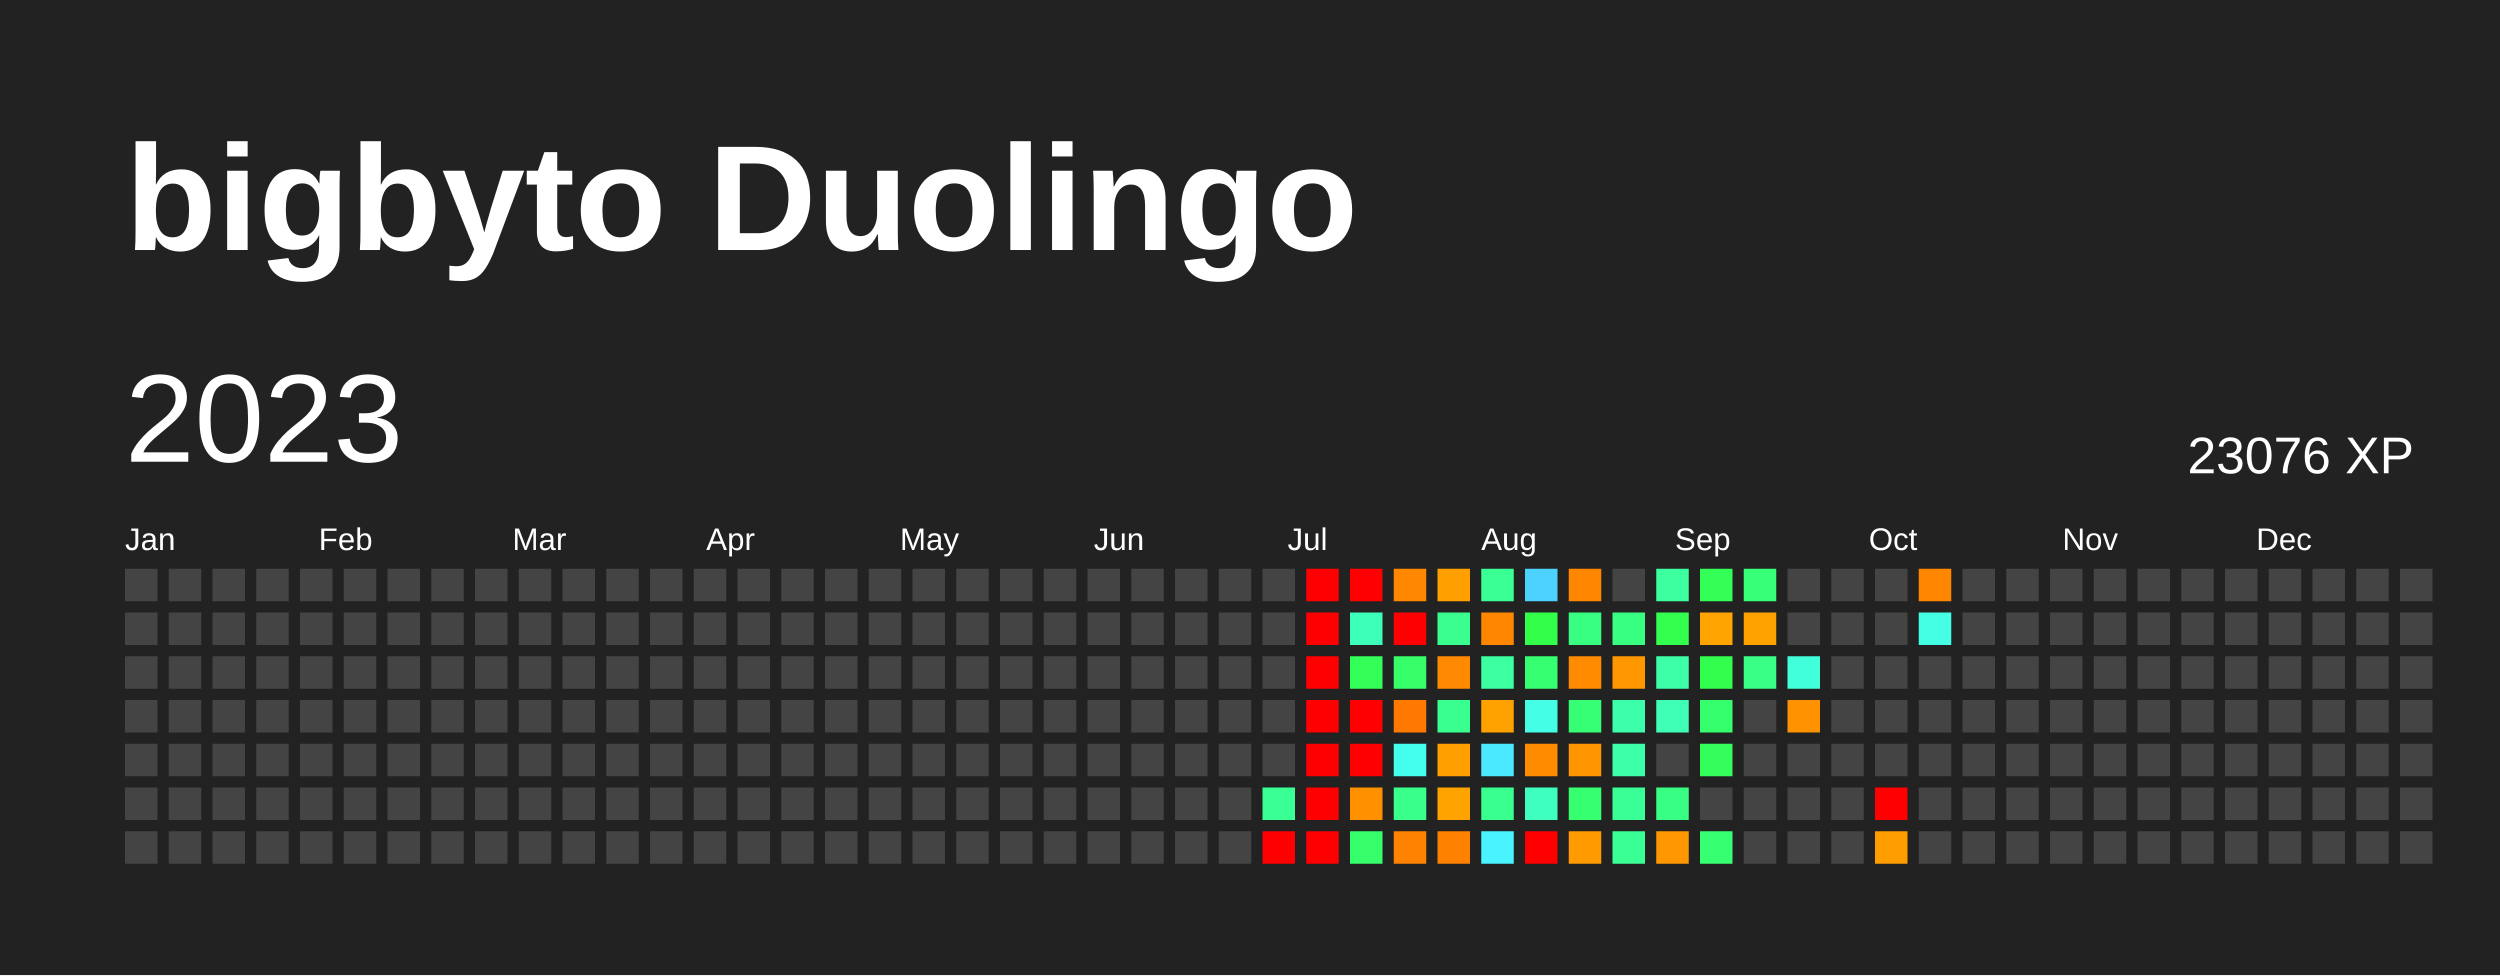
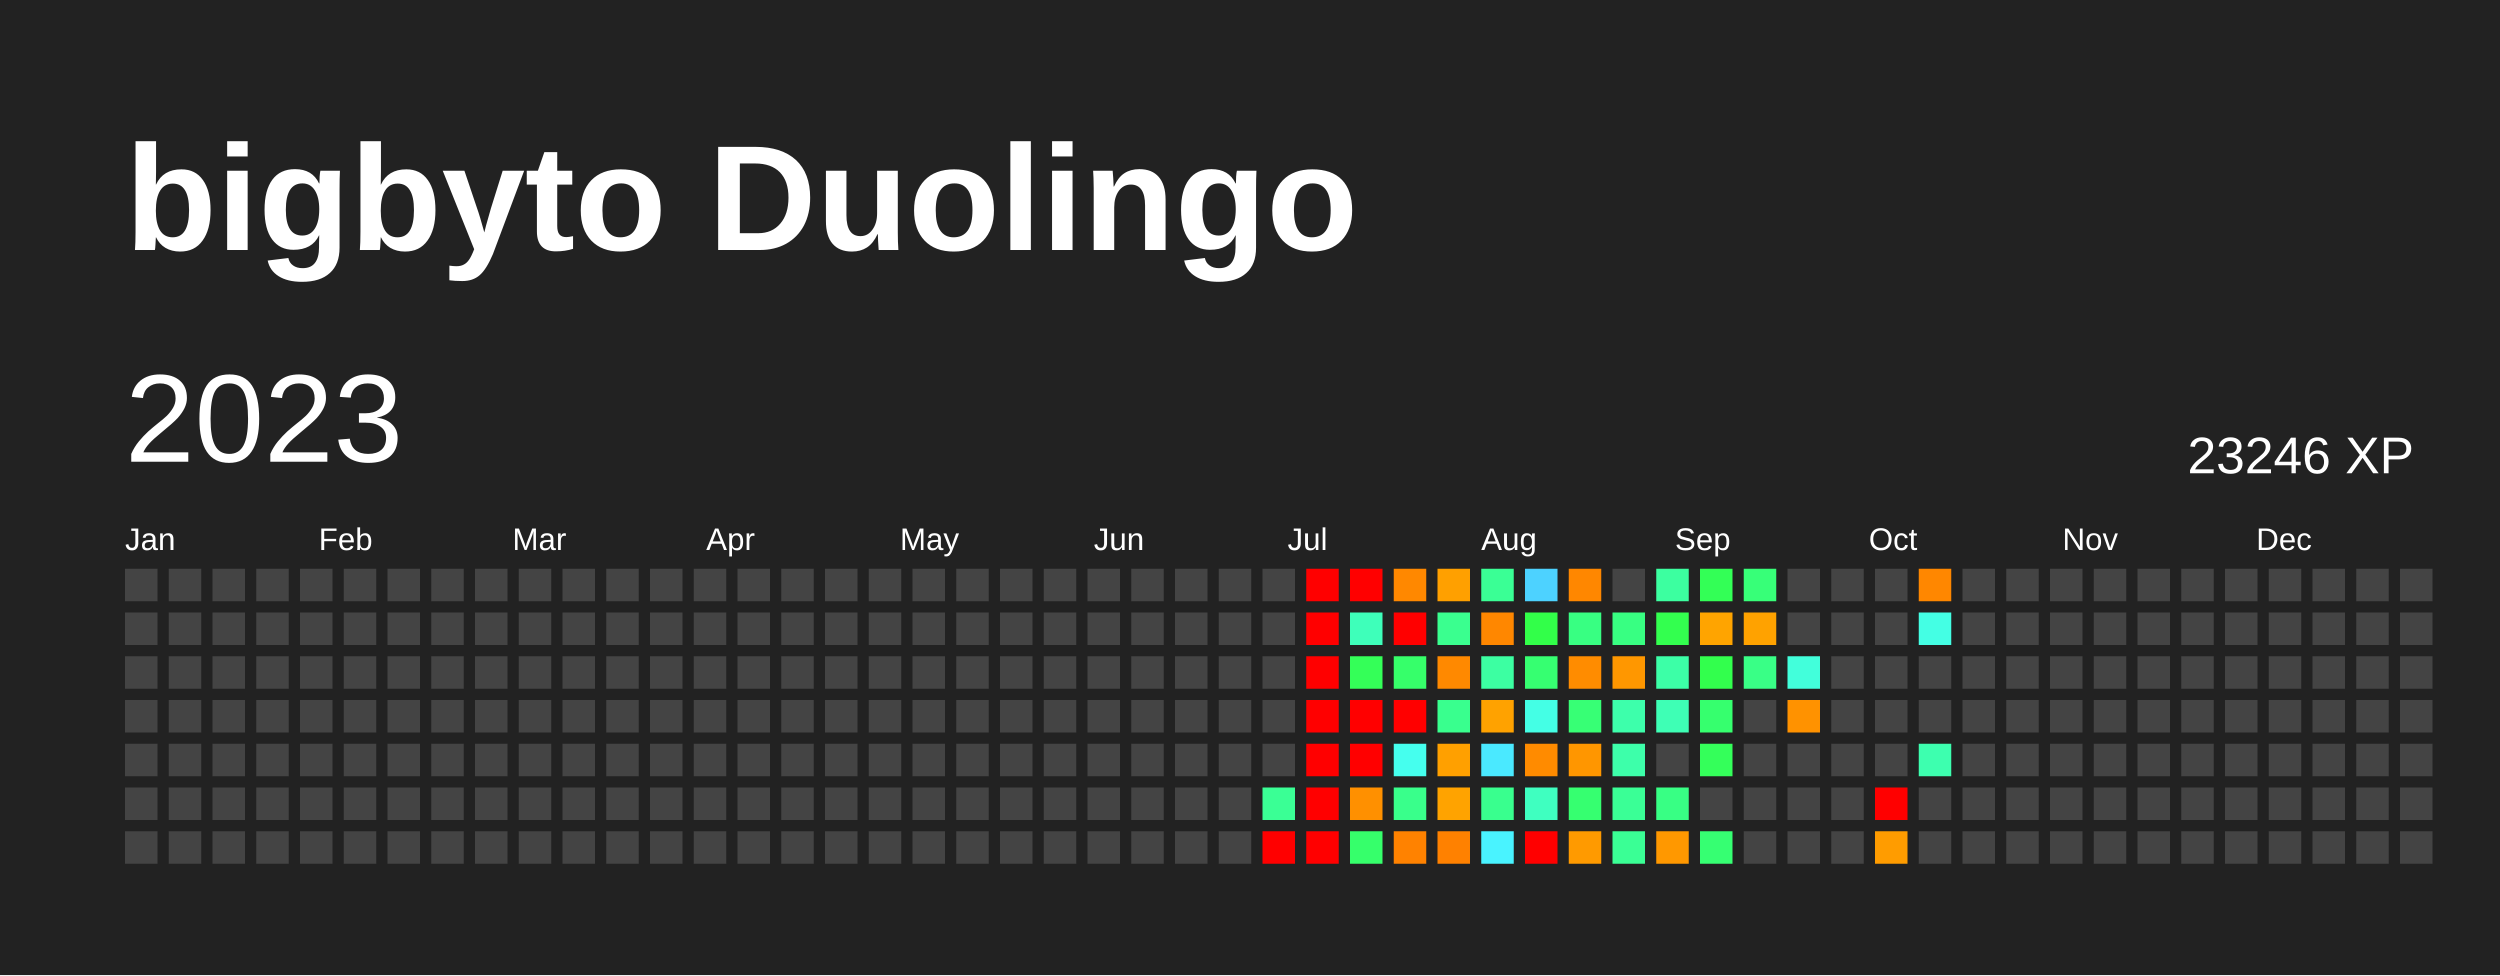
<svg xmlns="http://www.w3.org/2000/svg" baseProfile="full" height="78mm" version="1.1" viewBox="0,0,200,78" width="200mm">
  <defs />
  <rect fill="#222222" height="78" width="200" x="0" y="0" />
  <text fill="#FFFFFF" style="font-size:12px; font-family:Arial; font-weight:bold;" x="10" y="20">bigbyto Duolingo</text>
  <text dominant-baseline="hanging" fill="#FFFFFF" style="font-size:10.0px; font-family:Arial;" x="10" y="30">2023</text>
-   <text dominant-baseline="hanging" fill="#FFFFFF" style="font-size:4.125px; font-family:Arial;" x="175" y="35">23076 XP</text>
+   <text dominant-baseline="hanging" fill="#FFFFFF" style="font-size:4.125px; font-family:Arial;" x="175" y="35">23246 XP</text>
  <text fill="#FFFFFF" style="font-size:2.5px; font-family:Arial" x="10.0" y="44">Jan</text>
  <text fill="#FFFFFF" style="font-size:2.5px; font-family:Arial" x="25.5" y="44">Feb</text>
  <text fill="#FFFFFF" style="font-size:2.5px; font-family:Arial" x="41.0" y="44">Mar</text>
  <text fill="#FFFFFF" style="font-size:2.5px; font-family:Arial" x="56.5" y="44">Apr</text>
  <text fill="#FFFFFF" style="font-size:2.5px; font-family:Arial" x="72.0" y="44">May</text>
  <text fill="#FFFFFF" style="font-size:2.5px; font-family:Arial" x="87.5" y="44">Jun</text>
  <text fill="#FFFFFF" style="font-size:2.5px; font-family:Arial" x="103.0" y="44">Jul</text>
  <text fill="#FFFFFF" style="font-size:2.5px; font-family:Arial" x="118.5" y="44">Aug</text>
  <text fill="#FFFFFF" style="font-size:2.5px; font-family:Arial" x="134.0" y="44">Sep</text>
  <text fill="#FFFFFF" style="font-size:2.5px; font-family:Arial" x="149.5" y="44">Oct</text>
  <text fill="#FFFFFF" style="font-size:2.5px; font-family:Arial" x="165.0" y="44">Nov</text>
  <text fill="#FFFFFF" style="font-size:2.5px; font-family:Arial" x="180.5" y="44">Dec</text>
  <rect fill="#444444" height="2.6" width="2.6" x="10.0" y="45.5" />
  <rect fill="#444444" height="2.6" width="2.6" x="10.0" y="49.0" />
  <rect fill="#444444" height="2.6" width="2.6" x="10.0" y="52.5" />
  <rect fill="#444444" height="2.6" width="2.6" x="10.0" y="56.0" />
  <rect fill="#444444" height="2.6" width="2.6" x="10.0" y="59.5" />
  <rect fill="#444444" height="2.6" width="2.6" x="10.0" y="63.0" />
  <rect fill="#444444" height="2.6" width="2.6" x="10.0" y="66.5" />
  <rect fill="#444444" height="2.6" width="2.6" x="13.5" y="45.5" />
  <rect fill="#444444" height="2.6" width="2.6" x="13.5" y="49.0" />
  <rect fill="#444444" height="2.6" width="2.6" x="13.5" y="52.5" />
  <rect fill="#444444" height="2.6" width="2.6" x="13.5" y="56.0" />
  <rect fill="#444444" height="2.6" width="2.6" x="13.5" y="59.5" />
  <rect fill="#444444" height="2.6" width="2.6" x="13.5" y="63.0" />
  <rect fill="#444444" height="2.6" width="2.6" x="13.5" y="66.5" />
  <rect fill="#444444" height="2.6" width="2.6" x="17.0" y="45.5" />
  <rect fill="#444444" height="2.6" width="2.6" x="17.0" y="49.0" />
  <rect fill="#444444" height="2.6" width="2.6" x="17.0" y="52.5" />
  <rect fill="#444444" height="2.6" width="2.6" x="17.0" y="56.0" />
  <rect fill="#444444" height="2.6" width="2.6" x="17.0" y="59.5" />
  <rect fill="#444444" height="2.6" width="2.6" x="17.0" y="63.0" />
  <rect fill="#444444" height="2.6" width="2.6" x="17.0" y="66.5" />
  <rect fill="#444444" height="2.6" width="2.6" x="20.5" y="45.5" />
  <rect fill="#444444" height="2.6" width="2.6" x="20.5" y="49.0" />
  <rect fill="#444444" height="2.6" width="2.6" x="20.5" y="52.5" />
  <rect fill="#444444" height="2.6" width="2.6" x="20.5" y="56.0" />
  <rect fill="#444444" height="2.6" width="2.6" x="20.5" y="59.5" />
  <rect fill="#444444" height="2.6" width="2.6" x="20.5" y="63.0" />
  <rect fill="#444444" height="2.6" width="2.6" x="20.5" y="66.5" />
  <rect fill="#444444" height="2.6" width="2.6" x="24.0" y="45.5" />
  <rect fill="#444444" height="2.6" width="2.6" x="24.0" y="49.0" />
  <rect fill="#444444" height="2.6" width="2.6" x="24.0" y="52.5" />
  <rect fill="#444444" height="2.6" width="2.6" x="24.0" y="56.0" />
  <rect fill="#444444" height="2.6" width="2.6" x="24.0" y="59.5" />
  <rect fill="#444444" height="2.6" width="2.6" x="24.0" y="63.0" />
  <rect fill="#444444" height="2.6" width="2.6" x="24.0" y="66.5" />
  <rect fill="#444444" height="2.6" width="2.6" x="27.5" y="45.5" />
  <rect fill="#444444" height="2.6" width="2.6" x="27.5" y="49.0" />
  <rect fill="#444444" height="2.6" width="2.6" x="27.5" y="52.5" />
  <rect fill="#444444" height="2.6" width="2.6" x="27.5" y="56.0" />
  <rect fill="#444444" height="2.6" width="2.6" x="27.5" y="59.5" />
  <rect fill="#444444" height="2.6" width="2.6" x="27.5" y="63.0" />
  <rect fill="#444444" height="2.6" width="2.6" x="27.5" y="66.5" />
  <rect fill="#444444" height="2.6" width="2.6" x="31.0" y="45.5" />
  <rect fill="#444444" height="2.6" width="2.6" x="31.0" y="49.0" />
  <rect fill="#444444" height="2.6" width="2.6" x="31.0" y="52.5" />
  <rect fill="#444444" height="2.6" width="2.6" x="31.0" y="56.0" />
  <rect fill="#444444" height="2.6" width="2.6" x="31.0" y="59.5" />
  <rect fill="#444444" height="2.6" width="2.6" x="31.0" y="63.0" />
  <rect fill="#444444" height="2.6" width="2.6" x="31.0" y="66.5" />
  <rect fill="#444444" height="2.6" width="2.6" x="34.5" y="45.5" />
  <rect fill="#444444" height="2.6" width="2.6" x="34.5" y="49.0" />
  <rect fill="#444444" height="2.6" width="2.6" x="34.5" y="52.5" />
  <rect fill="#444444" height="2.6" width="2.6" x="34.5" y="56.0" />
  <rect fill="#444444" height="2.6" width="2.6" x="34.5" y="59.5" />
  <rect fill="#444444" height="2.6" width="2.6" x="34.5" y="63.0" />
  <rect fill="#444444" height="2.6" width="2.6" x="34.5" y="66.5" />
  <rect fill="#444444" height="2.6" width="2.6" x="38.0" y="45.5" />
  <rect fill="#444444" height="2.6" width="2.6" x="38.0" y="49.0" />
  <rect fill="#444444" height="2.6" width="2.6" x="38.0" y="52.5" />
  <rect fill="#444444" height="2.6" width="2.6" x="38.0" y="56.0" />
  <rect fill="#444444" height="2.6" width="2.6" x="38.0" y="59.5" />
  <rect fill="#444444" height="2.6" width="2.6" x="38.0" y="63.0" />
  <rect fill="#444444" height="2.6" width="2.6" x="38.0" y="66.5" />
  <rect fill="#444444" height="2.6" width="2.6" x="41.5" y="45.5" />
  <rect fill="#444444" height="2.6" width="2.6" x="41.5" y="49.0" />
  <rect fill="#444444" height="2.6" width="2.6" x="41.5" y="52.5" />
  <rect fill="#444444" height="2.6" width="2.6" x="41.5" y="56.0" />
  <rect fill="#444444" height="2.6" width="2.6" x="41.5" y="59.5" />
  <rect fill="#444444" height="2.6" width="2.6" x="41.5" y="63.0" />
  <rect fill="#444444" height="2.6" width="2.6" x="41.5" y="66.5" />
  <rect fill="#444444" height="2.6" width="2.6" x="45.0" y="45.5" />
  <rect fill="#444444" height="2.6" width="2.6" x="45.0" y="49.0" />
  <rect fill="#444444" height="2.6" width="2.6" x="45.0" y="52.5" />
  <rect fill="#444444" height="2.6" width="2.6" x="45.0" y="56.0" />
  <rect fill="#444444" height="2.6" width="2.6" x="45.0" y="59.5" />
  <rect fill="#444444" height="2.6" width="2.6" x="45.0" y="63.0" />
  <rect fill="#444444" height="2.6" width="2.6" x="45.0" y="66.5" />
  <rect fill="#444444" height="2.6" width="2.6" x="48.5" y="45.5" />
  <rect fill="#444444" height="2.6" width="2.6" x="48.5" y="49.0" />
  <rect fill="#444444" height="2.6" width="2.6" x="48.5" y="52.5" />
  <rect fill="#444444" height="2.6" width="2.6" x="48.5" y="56.0" />
  <rect fill="#444444" height="2.6" width="2.6" x="48.5" y="59.5" />
  <rect fill="#444444" height="2.6" width="2.6" x="48.5" y="63.0" />
  <rect fill="#444444" height="2.6" width="2.6" x="48.5" y="66.5" />
  <rect fill="#444444" height="2.6" width="2.6" x="52.0" y="45.5" />
  <rect fill="#444444" height="2.6" width="2.6" x="52.0" y="49.0" />
  <rect fill="#444444" height="2.6" width="2.6" x="52.0" y="52.5" />
  <rect fill="#444444" height="2.6" width="2.6" x="52.0" y="56.0" />
  <rect fill="#444444" height="2.6" width="2.6" x="52.0" y="59.5" />
  <rect fill="#444444" height="2.6" width="2.6" x="52.0" y="63.0" />
  <rect fill="#444444" height="2.6" width="2.6" x="52.0" y="66.5" />
  <rect fill="#444444" height="2.6" width="2.6" x="55.5" y="45.5" />
  <rect fill="#444444" height="2.6" width="2.6" x="55.5" y="49.0" />
  <rect fill="#444444" height="2.6" width="2.6" x="55.5" y="52.5" />
  <rect fill="#444444" height="2.6" width="2.6" x="55.5" y="56.0" />
  <rect fill="#444444" height="2.6" width="2.6" x="55.5" y="59.5" />
  <rect fill="#444444" height="2.6" width="2.6" x="55.5" y="63.0" />
  <rect fill="#444444" height="2.6" width="2.6" x="55.5" y="66.5" />
  <rect fill="#444444" height="2.6" width="2.6" x="59.0" y="45.5" />
  <rect fill="#444444" height="2.6" width="2.6" x="59.0" y="49.0" />
  <rect fill="#444444" height="2.6" width="2.6" x="59.0" y="52.5" />
  <rect fill="#444444" height="2.6" width="2.6" x="59.0" y="56.0" />
  <rect fill="#444444" height="2.6" width="2.6" x="59.0" y="59.5" />
  <rect fill="#444444" height="2.6" width="2.6" x="59.0" y="63.0" />
  <rect fill="#444444" height="2.6" width="2.6" x="59.0" y="66.5" />
  <rect fill="#444444" height="2.6" width="2.6" x="62.5" y="45.5" />
  <rect fill="#444444" height="2.6" width="2.6" x="62.5" y="49.0" />
  <rect fill="#444444" height="2.6" width="2.6" x="62.5" y="52.5" />
  <rect fill="#444444" height="2.6" width="2.6" x="62.5" y="56.0" />
  <rect fill="#444444" height="2.6" width="2.6" x="62.5" y="59.5" />
  <rect fill="#444444" height="2.6" width="2.6" x="62.5" y="63.0" />
  <rect fill="#444444" height="2.6" width="2.6" x="62.5" y="66.5" />
  <rect fill="#444444" height="2.6" width="2.6" x="66.0" y="45.5" />
  <rect fill="#444444" height="2.6" width="2.6" x="66.0" y="49.0" />
  <rect fill="#444444" height="2.6" width="2.6" x="66.0" y="52.5" />
  <rect fill="#444444" height="2.6" width="2.6" x="66.0" y="56.0" />
  <rect fill="#444444" height="2.6" width="2.6" x="66.0" y="59.5" />
  <rect fill="#444444" height="2.6" width="2.6" x="66.0" y="63.0" />
  <rect fill="#444444" height="2.6" width="2.6" x="66.0" y="66.5" />
  <rect fill="#444444" height="2.6" width="2.6" x="69.5" y="45.5" />
  <rect fill="#444444" height="2.6" width="2.6" x="69.5" y="49.0" />
  <rect fill="#444444" height="2.6" width="2.6" x="69.5" y="52.5" />
  <rect fill="#444444" height="2.6" width="2.6" x="69.5" y="56.0" />
  <rect fill="#444444" height="2.6" width="2.6" x="69.5" y="59.5" />
  <rect fill="#444444" height="2.6" width="2.6" x="69.5" y="63.0" />
  <rect fill="#444444" height="2.6" width="2.6" x="69.5" y="66.5" />
  <rect fill="#444444" height="2.6" width="2.6" x="73.0" y="45.5" />
  <rect fill="#444444" height="2.6" width="2.6" x="73.0" y="49.0" />
  <rect fill="#444444" height="2.6" width="2.6" x="73.0" y="52.5" />
  <rect fill="#444444" height="2.6" width="2.6" x="73.0" y="56.0" />
  <rect fill="#444444" height="2.6" width="2.6" x="73.0" y="59.5" />
  <rect fill="#444444" height="2.6" width="2.6" x="73.0" y="63.0" />
  <rect fill="#444444" height="2.6" width="2.6" x="73.0" y="66.5" />
  <rect fill="#444444" height="2.6" width="2.6" x="76.5" y="45.5" />
  <rect fill="#444444" height="2.6" width="2.6" x="76.5" y="49.0" />
  <rect fill="#444444" height="2.6" width="2.6" x="76.5" y="52.5" />
  <rect fill="#444444" height="2.6" width="2.6" x="76.5" y="56.0" />
  <rect fill="#444444" height="2.6" width="2.6" x="76.5" y="59.5" />
  <rect fill="#444444" height="2.6" width="2.6" x="76.5" y="63.0" />
  <rect fill="#444444" height="2.6" width="2.6" x="76.5" y="66.5" />
  <rect fill="#444444" height="2.6" width="2.6" x="80.0" y="45.5" />
  <rect fill="#444444" height="2.6" width="2.6" x="80.0" y="49.0" />
  <rect fill="#444444" height="2.6" width="2.6" x="80.0" y="52.5" />
  <rect fill="#444444" height="2.6" width="2.6" x="80.0" y="56.0" />
  <rect fill="#444444" height="2.6" width="2.6" x="80.0" y="59.5" />
  <rect fill="#444444" height="2.6" width="2.6" x="80.0" y="63.0" />
  <rect fill="#444444" height="2.6" width="2.6" x="80.0" y="66.5" />
  <rect fill="#444444" height="2.6" width="2.6" x="83.5" y="45.5" />
  <rect fill="#444444" height="2.6" width="2.6" x="83.5" y="49.0" />
  <rect fill="#444444" height="2.6" width="2.6" x="83.5" y="52.5" />
  <rect fill="#444444" height="2.6" width="2.6" x="83.5" y="56.0" />
  <rect fill="#444444" height="2.6" width="2.6" x="83.5" y="59.5" />
  <rect fill="#444444" height="2.6" width="2.6" x="83.5" y="63.0" />
  <rect fill="#444444" height="2.6" width="2.6" x="83.5" y="66.5" />
  <rect fill="#444444" height="2.6" width="2.6" x="87.0" y="45.5" />
  <rect fill="#444444" height="2.6" width="2.6" x="87.0" y="49.0" />
  <rect fill="#444444" height="2.6" width="2.6" x="87.0" y="52.5" />
  <rect fill="#444444" height="2.6" width="2.6" x="87.0" y="56.0" />
  <rect fill="#444444" height="2.6" width="2.6" x="87.0" y="59.5" />
  <rect fill="#444444" height="2.6" width="2.6" x="87.0" y="63.0" />
  <rect fill="#444444" height="2.6" width="2.6" x="87.0" y="66.5" />
  <rect fill="#444444" height="2.6" width="2.6" x="90.5" y="45.5" />
  <rect fill="#444444" height="2.6" width="2.6" x="90.5" y="49.0" />
  <rect fill="#444444" height="2.6" width="2.6" x="90.5" y="52.5" />
  <rect fill="#444444" height="2.6" width="2.6" x="90.5" y="56.0" />
  <rect fill="#444444" height="2.6" width="2.6" x="90.5" y="59.5" />
  <rect fill="#444444" height="2.6" width="2.6" x="90.5" y="63.0" />
  <rect fill="#444444" height="2.6" width="2.6" x="90.5" y="66.5" />
  <rect fill="#444444" height="2.6" width="2.6" x="94.0" y="45.5" />
  <rect fill="#444444" height="2.6" width="2.6" x="94.0" y="49.0" />
  <rect fill="#444444" height="2.6" width="2.6" x="94.0" y="52.5" />
  <rect fill="#444444" height="2.6" width="2.6" x="94.0" y="56.0" />
  <rect fill="#444444" height="2.6" width="2.6" x="94.0" y="59.5" />
  <rect fill="#444444" height="2.6" width="2.6" x="94.0" y="63.0" />
  <rect fill="#444444" height="2.6" width="2.6" x="94.0" y="66.5" />
  <rect fill="#444444" height="2.6" width="2.6" x="97.5" y="45.5" />
  <rect fill="#444444" height="2.6" width="2.6" x="97.5" y="49.0" />
  <rect fill="#444444" height="2.6" width="2.6" x="97.5" y="52.5" />
  <rect fill="#444444" height="2.6" width="2.6" x="97.5" y="56.0" />
  <rect fill="#444444" height="2.6" width="2.6" x="97.5" y="59.5" />
  <rect fill="#444444" height="2.6" width="2.6" x="97.5" y="63.0" />
  <rect fill="#444444" height="2.6" width="2.6" x="97.5" y="66.5" />
  <rect fill="#444444" height="2.6" width="2.6" x="101.0" y="45.5" />
  <rect fill="#444444" height="2.6" width="2.6" x="101.0" y="49.0" />
  <rect fill="#444444" height="2.6" width="2.6" x="101.0" y="52.5" />
  <rect fill="#444444" height="2.6" width="2.6" x="101.0" y="56.0" />
  <rect fill="#444444" height="2.6" width="2.6" x="101.0" y="59.5" />
  <rect fill="#3aff95" height="2.6" width="2.6" x="101.0" y="63.0" />
  <rect fill="red" height="2.6" width="2.6" x="101.0" y="66.5" />
  <rect fill="red" height="2.6" width="2.6" x="104.5" y="45.5" />
  <rect fill="red" height="2.6" width="2.6" x="104.5" y="49.0" />
  <rect fill="red" height="2.6" width="2.6" x="104.5" y="52.5" />
  <rect fill="red" height="2.6" width="2.6" x="104.5" y="56.0" />
  <rect fill="red" height="2.6" width="2.6" x="104.5" y="59.5" />
  <rect fill="red" height="2.6" width="2.6" x="104.5" y="63.0" />
  <rect fill="red" height="2.6" width="2.6" x="104.5" y="66.5" />
  <rect fill="red" height="2.6" width="2.6" x="108.0" y="45.5" />
  <rect fill="#3effba" height="2.6" width="2.6" x="108.0" y="49.0" />
  <rect fill="#34ff58" height="2.6" width="2.6" x="108.0" y="52.5" />
  <rect fill="red" height="2.6" width="2.6" x="108.0" y="56.0" />
  <rect fill="red" height="2.6" width="2.6" x="108.0" y="59.5" />
  <rect fill="#ff9000" height="2.6" width="2.6" x="108.0" y="63.0" />
  <rect fill="#36ff6b" height="2.6" width="2.6" x="108.0" y="66.5" />
  <rect fill="#ff8800" height="2.6" width="2.6" x="111.5" y="45.5" />
  <rect fill="red" height="2.6" width="2.6" x="111.5" y="49.0" />
  <rect fill="#36ff6a" height="2.6" width="2.6" x="111.5" y="52.5" />
-   <rect fill="#ff7800" height="2.6" width="2.6" x="111.5" y="56.0" />
+   <rect fill="red" height="2.6" width="2.6" x="111.5" y="56.0" />
  <rect fill="#45ffee" height="2.6" width="2.6" x="111.5" y="59.5" />
  <rect fill="#39ff8b" height="2.6" width="2.6" x="111.5" y="63.0" />
  <rect fill="#ff8200" height="2.6" width="2.6" x="111.5" y="66.5" />
  <rect fill="#ffa000" height="2.6" width="2.6" x="115.0" y="45.5" />
  <rect fill="#3aff8f" height="2.6" width="2.6" x="115.0" y="49.0" />
  <rect fill="#ff8900" height="2.6" width="2.6" x="115.0" y="52.5" />
  <rect fill="#39ff8e" height="2.6" width="2.6" x="115.0" y="56.0" />
  <rect fill="#ffa000" height="2.6" width="2.6" x="115.0" y="59.5" />
  <rect fill="#ffa300" height="2.6" width="2.6" x="115.0" y="63.0" />
  <rect fill="#ff8100" height="2.6" width="2.6" x="115.0" y="66.5" />
  <rect fill="#3aff95" height="2.6" width="2.6" x="118.5" y="45.5" />
  <rect fill="#ff8700" height="2.6" width="2.6" x="118.5" y="49.0" />
  <rect fill="#3cffa2" height="2.6" width="2.6" x="118.5" y="52.5" />
  <rect fill="#ffa200" height="2.6" width="2.6" x="118.5" y="56.0" />
  <rect fill="#4ae9ff" height="2.6" width="2.6" x="118.5" y="59.5" />
  <rect fill="#39ff8e" height="2.6" width="2.6" x="118.5" y="63.0" />
  <rect fill="#49f3ff" height="2.6" width="2.6" x="118.5" y="66.5" />
  <rect fill="#4dd2ff" height="2.6" width="2.6" x="122.0" y="45.5" />
  <rect fill="#32ff49" height="2.6" width="2.6" x="122.0" y="49.0" />
  <rect fill="#36ff71" height="2.6" width="2.6" x="122.0" y="52.5" />
  <rect fill="#44ffe5" height="2.6" width="2.6" x="122.0" y="56.0" />
  <rect fill="#ff8b00" height="2.6" width="2.6" x="122.0" y="59.5" />
  <rect fill="#3fffc0" height="2.6" width="2.6" x="122.0" y="63.0" />
  <rect fill="red" height="2.6" width="2.6" x="122.0" y="66.5" />
  <rect fill="#ff8700" height="2.6" width="2.6" x="125.5" y="45.5" />
  <rect fill="#38ff82" height="2.6" width="2.6" x="125.5" y="49.0" />
  <rect fill="#ff8c00" height="2.6" width="2.6" x="125.5" y="52.5" />
  <rect fill="#37ff75" height="2.6" width="2.6" x="125.5" y="56.0" />
  <rect fill="#ff9600" height="2.6" width="2.6" x="125.5" y="59.5" />
  <rect fill="#36ff70" height="2.6" width="2.6" x="125.5" y="63.0" />
  <rect fill="#ff9a00" height="2.6" width="2.6" x="125.5" y="66.5" />
  <rect fill="#444444" height="2.6" width="2.6" x="129.0" y="45.5" />
  <rect fill="#38ff82" height="2.6" width="2.6" x="129.0" y="49.0" />
  <rect fill="#ff9700" height="2.6" width="2.6" x="129.0" y="52.5" />
  <rect fill="#3dffab" height="2.6" width="2.6" x="129.0" y="56.0" />
  <rect fill="#3dffaa" height="2.6" width="2.6" x="129.0" y="59.5" />
  <rect fill="#3aff96" height="2.6" width="2.6" x="129.0" y="63.0" />
  <rect fill="#3aff95" height="2.6" width="2.6" x="129.0" y="66.5" />
  <rect fill="#3cffa0" height="2.6" width="2.6" x="132.5" y="45.5" />
  <rect fill="#33ff4f" height="2.6" width="2.6" x="132.5" y="49.0" />
  <rect fill="#3cffa7" height="2.6" width="2.6" x="132.5" y="52.5" />
  <rect fill="#3effb5" height="2.6" width="2.6" x="132.5" y="56.0" />
  <rect fill="#444444" height="2.6" width="2.6" x="132.5" y="59.5" />
  <rect fill="#38ff84" height="2.6" width="2.6" x="132.5" y="63.0" />
  <rect fill="#ff9800" height="2.6" width="2.6" x="132.5" y="66.5" />
  <rect fill="#33ff56" height="2.6" width="2.6" x="136.0" y="45.5" />
  <rect fill="#ffa400" height="2.6" width="2.6" x="136.0" y="49.0" />
  <rect fill="#32ff4d" height="2.6" width="2.6" x="136.0" y="52.5" />
  <rect fill="#36ff6e" height="2.6" width="2.6" x="136.0" y="56.0" />
  <rect fill="#34ff5a" height="2.6" width="2.6" x="136.0" y="59.5" />
  <rect fill="#444444" height="2.6" width="2.6" x="136.0" y="63.0" />
  <rect fill="#36ff72" height="2.6" width="2.6" x="136.0" y="66.5" />
  <rect fill="#37ff78" height="2.6" width="2.6" x="139.5" y="45.5" />
  <rect fill="#ffa200" height="2.6" width="2.6" x="139.5" y="49.0" />
  <rect fill="#39ff86" height="2.6" width="2.6" x="139.5" y="52.5" />
  <rect fill="#444444" height="2.6" width="2.6" x="139.5" y="56.0" />
  <rect fill="#444444" height="2.6" width="2.6" x="139.5" y="59.5" />
  <rect fill="#444444" height="2.6" width="2.6" x="139.5" y="63.0" />
  <rect fill="#444444" height="2.6" width="2.6" x="139.5" y="66.5" />
  <rect fill="#444444" height="2.6" width="2.6" x="143.0" y="45.5" />
  <rect fill="#444444" height="2.6" width="2.6" x="143.0" y="49.0" />
  <rect fill="#42ffdb" height="2.6" width="2.6" x="143.0" y="52.5" />
  <rect fill="#ff9200" height="2.6" width="2.6" x="143.0" y="56.0" />
  <rect fill="#444444" height="2.6" width="2.6" x="143.0" y="59.5" />
  <rect fill="#444444" height="2.6" width="2.6" x="143.0" y="63.0" />
  <rect fill="#444444" height="2.6" width="2.6" x="143.0" y="66.5" />
  <rect fill="#444444" height="2.6" width="2.6" x="146.5" y="45.5" />
  <rect fill="#444444" height="2.6" width="2.6" x="146.5" y="49.0" />
  <rect fill="#444444" height="2.6" width="2.6" x="146.5" y="52.5" />
  <rect fill="#444444" height="2.6" width="2.6" x="146.5" y="56.0" />
  <rect fill="#444444" height="2.6" width="2.6" x="146.5" y="59.5" />
  <rect fill="#444444" height="2.6" width="2.6" x="146.5" y="63.0" />
  <rect fill="#444444" height="2.6" width="2.6" x="146.5" y="66.5" />
  <rect fill="#444444" height="2.6" width="2.6" x="150.0" y="45.5" />
  <rect fill="#444444" height="2.6" width="2.6" x="150.0" y="49.0" />
  <rect fill="#444444" height="2.6" width="2.6" x="150.0" y="52.5" />
  <rect fill="#444444" height="2.6" width="2.6" x="150.0" y="56.0" />
  <rect fill="#444444" height="2.6" width="2.6" x="150.0" y="59.5" />
  <rect fill="red" height="2.6" width="2.6" x="150.0" y="63.0" />
  <rect fill="#ff9c00" height="2.6" width="2.6" x="150.0" y="66.5" />
  <rect fill="#ff8700" height="2.6" width="2.6" x="153.5" y="45.5" />
  <rect fill="#44ffe4" height="2.6" width="2.6" x="153.5" y="49.0" />
  <rect fill="#444444" height="2.6" width="2.6" x="153.5" y="52.5" />
  <rect fill="#444444" height="2.6" width="2.6" x="153.5" y="56.0" />
-   <rect fill="#444444" height="2.6" width="2.6" x="153.5" y="59.5" />
+   <rect fill="#3dffaf" height="2.6" width="2.6" x="153.5" y="59.5" />
  <rect fill="#444444" height="2.6" width="2.6" x="153.5" y="63.0" />
  <rect fill="#444444" height="2.6" width="2.6" x="153.5" y="66.5" />
  <rect fill="#444444" height="2.6" width="2.6" x="157.0" y="45.5" />
  <rect fill="#444444" height="2.6" width="2.6" x="157.0" y="49.0" />
  <rect fill="#444444" height="2.6" width="2.6" x="157.0" y="52.5" />
  <rect fill="#444444" height="2.6" width="2.6" x="157.0" y="56.0" />
  <rect fill="#444444" height="2.6" width="2.6" x="157.0" y="59.5" />
  <rect fill="#444444" height="2.6" width="2.6" x="157.0" y="63.0" />
  <rect fill="#444444" height="2.6" width="2.6" x="157.0" y="66.5" />
  <rect fill="#444444" height="2.6" width="2.6" x="160.5" y="45.5" />
  <rect fill="#444444" height="2.6" width="2.6" x="160.5" y="49.0" />
  <rect fill="#444444" height="2.6" width="2.6" x="160.5" y="52.5" />
  <rect fill="#444444" height="2.6" width="2.6" x="160.5" y="56.0" />
  <rect fill="#444444" height="2.6" width="2.6" x="160.5" y="59.5" />
  <rect fill="#444444" height="2.6" width="2.6" x="160.5" y="63.0" />
  <rect fill="#444444" height="2.6" width="2.6" x="160.5" y="66.5" />
  <rect fill="#444444" height="2.6" width="2.6" x="164.0" y="45.5" />
  <rect fill="#444444" height="2.6" width="2.6" x="164.0" y="49.0" />
  <rect fill="#444444" height="2.6" width="2.6" x="164.0" y="52.5" />
  <rect fill="#444444" height="2.6" width="2.6" x="164.0" y="56.0" />
  <rect fill="#444444" height="2.6" width="2.6" x="164.0" y="59.5" />
  <rect fill="#444444" height="2.6" width="2.6" x="164.0" y="63.0" />
  <rect fill="#444444" height="2.6" width="2.6" x="164.0" y="66.5" />
  <rect fill="#444444" height="2.6" width="2.6" x="167.5" y="45.5" />
  <rect fill="#444444" height="2.6" width="2.6" x="167.5" y="49.0" />
  <rect fill="#444444" height="2.6" width="2.6" x="167.5" y="52.5" />
  <rect fill="#444444" height="2.6" width="2.6" x="167.5" y="56.0" />
  <rect fill="#444444" height="2.6" width="2.6" x="167.5" y="59.5" />
  <rect fill="#444444" height="2.6" width="2.6" x="167.5" y="63.0" />
  <rect fill="#444444" height="2.6" width="2.6" x="167.5" y="66.5" />
  <rect fill="#444444" height="2.6" width="2.6" x="171.0" y="45.5" />
  <rect fill="#444444" height="2.6" width="2.6" x="171.0" y="49.0" />
  <rect fill="#444444" height="2.6" width="2.6" x="171.0" y="52.5" />
  <rect fill="#444444" height="2.6" width="2.6" x="171.0" y="56.0" />
  <rect fill="#444444" height="2.6" width="2.6" x="171.0" y="59.5" />
  <rect fill="#444444" height="2.6" width="2.6" x="171.0" y="63.0" />
  <rect fill="#444444" height="2.6" width="2.6" x="171.0" y="66.5" />
  <rect fill="#444444" height="2.6" width="2.6" x="174.5" y="45.5" />
  <rect fill="#444444" height="2.6" width="2.6" x="174.5" y="49.0" />
  <rect fill="#444444" height="2.6" width="2.6" x="174.5" y="52.5" />
  <rect fill="#444444" height="2.6" width="2.6" x="174.5" y="56.0" />
  <rect fill="#444444" height="2.6" width="2.6" x="174.5" y="59.5" />
  <rect fill="#444444" height="2.6" width="2.6" x="174.5" y="63.0" />
  <rect fill="#444444" height="2.6" width="2.6" x="174.5" y="66.5" />
  <rect fill="#444444" height="2.6" width="2.6" x="178.0" y="45.5" />
  <rect fill="#444444" height="2.6" width="2.6" x="178.0" y="49.0" />
  <rect fill="#444444" height="2.6" width="2.6" x="178.0" y="52.5" />
  <rect fill="#444444" height="2.6" width="2.6" x="178.0" y="56.0" />
  <rect fill="#444444" height="2.6" width="2.6" x="178.0" y="59.5" />
  <rect fill="#444444" height="2.6" width="2.6" x="178.0" y="63.0" />
  <rect fill="#444444" height="2.6" width="2.6" x="178.0" y="66.5" />
  <rect fill="#444444" height="2.6" width="2.6" x="181.5" y="45.5" />
  <rect fill="#444444" height="2.6" width="2.6" x="181.5" y="49.0" />
  <rect fill="#444444" height="2.6" width="2.6" x="181.5" y="52.5" />
  <rect fill="#444444" height="2.6" width="2.6" x="181.5" y="56.0" />
  <rect fill="#444444" height="2.6" width="2.6" x="181.5" y="59.5" />
  <rect fill="#444444" height="2.6" width="2.6" x="181.5" y="63.0" />
  <rect fill="#444444" height="2.6" width="2.6" x="181.5" y="66.5" />
  <rect fill="#444444" height="2.6" width="2.6" x="185.0" y="45.5" />
  <rect fill="#444444" height="2.6" width="2.6" x="185.0" y="49.0" />
  <rect fill="#444444" height="2.6" width="2.6" x="185.0" y="52.5" />
  <rect fill="#444444" height="2.6" width="2.6" x="185.0" y="56.0" />
  <rect fill="#444444" height="2.6" width="2.6" x="185.0" y="59.5" />
  <rect fill="#444444" height="2.6" width="2.6" x="185.0" y="63.0" />
  <rect fill="#444444" height="2.6" width="2.6" x="185.0" y="66.5" />
  <rect fill="#444444" height="2.6" width="2.6" x="188.5" y="45.5" />
  <rect fill="#444444" height="2.6" width="2.6" x="188.5" y="49.0" />
  <rect fill="#444444" height="2.6" width="2.6" x="188.5" y="52.5" />
  <rect fill="#444444" height="2.6" width="2.6" x="188.5" y="56.0" />
  <rect fill="#444444" height="2.6" width="2.6" x="188.5" y="59.5" />
  <rect fill="#444444" height="2.6" width="2.6" x="188.5" y="63.0" />
  <rect fill="#444444" height="2.6" width="2.6" x="188.5" y="66.5" />
  <rect fill="#444444" height="2.6" width="2.6" x="192.0" y="45.5" />
  <rect fill="#444444" height="2.6" width="2.6" x="192.0" y="49.0" />
  <rect fill="#444444" height="2.6" width="2.6" x="192.0" y="52.5" />
  <rect fill="#444444" height="2.6" width="2.6" x="192.0" y="56.0" />
  <rect fill="#444444" height="2.6" width="2.6" x="192.0" y="59.5" />
  <rect fill="#444444" height="2.6" width="2.6" x="192.0" y="63.0" />
  <rect fill="#444444" height="2.6" width="2.6" x="192.0" y="66.5" />
</svg>
